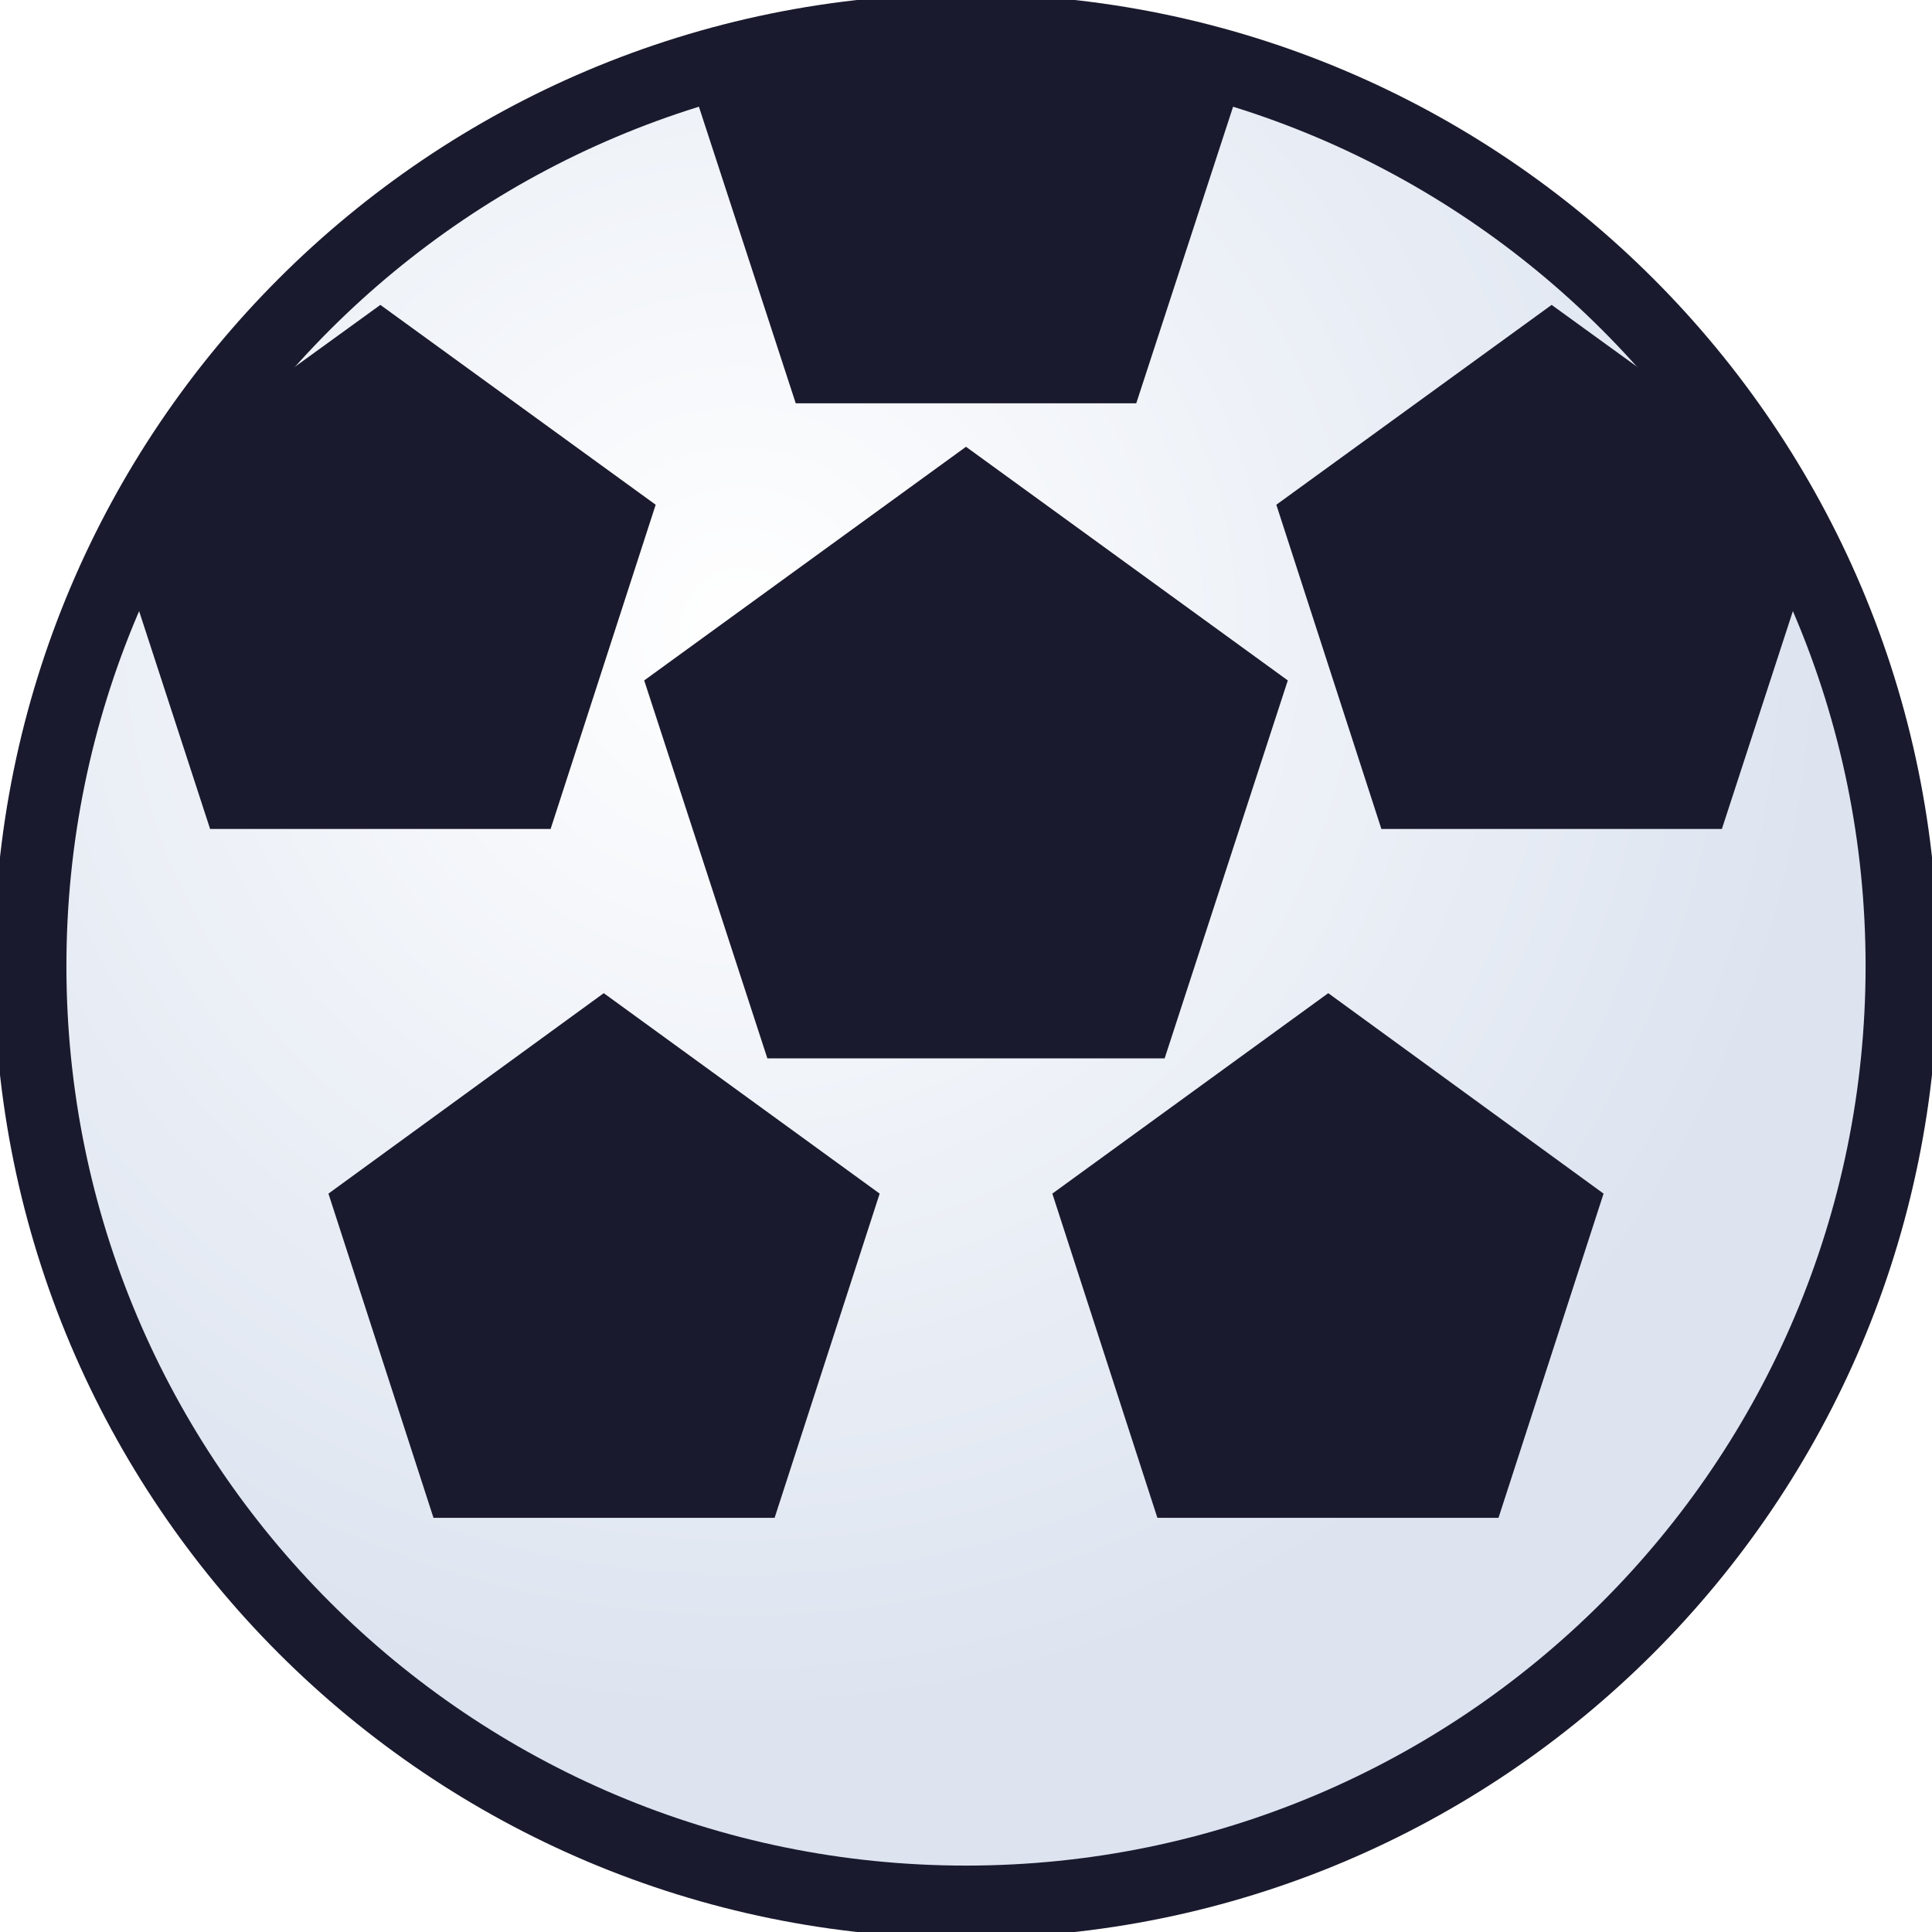
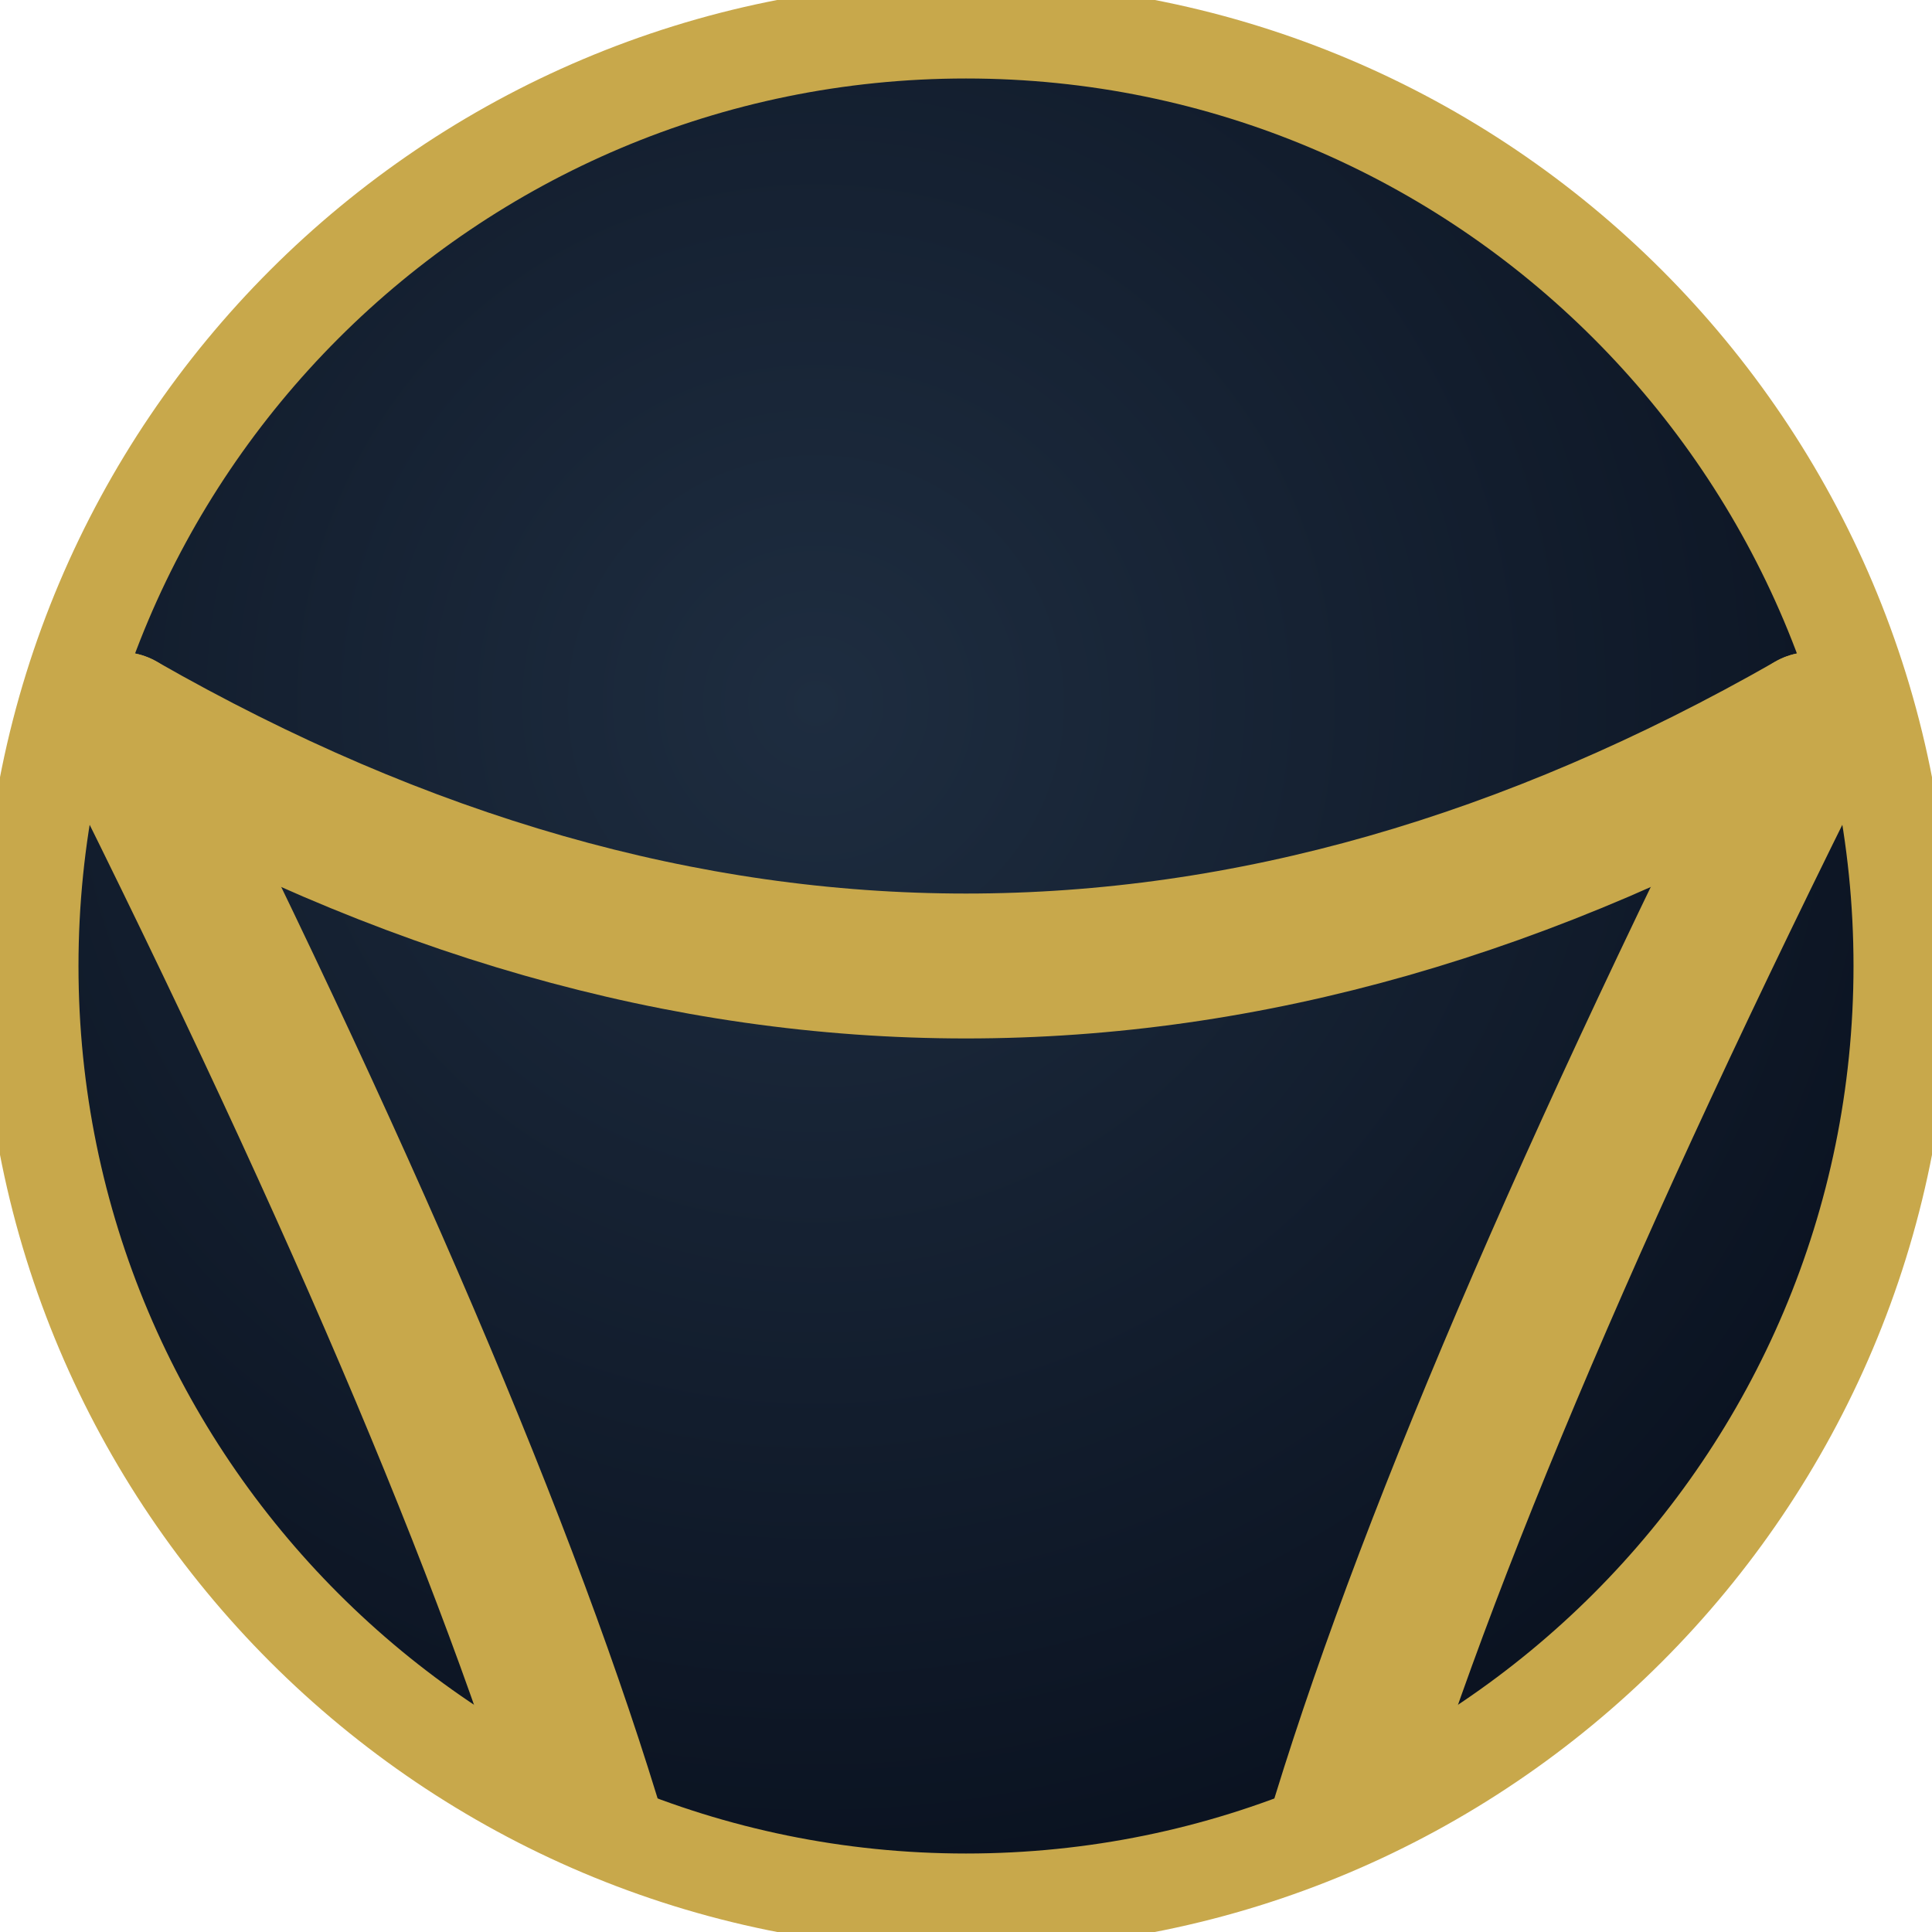
<svg xmlns="http://www.w3.org/2000/svg" viewBox="0 0 32 32">
  <defs>
-     <clipPath id="b">
+     <clipPath id="c">
      <circle cx="16" cy="16" r="15.5" />
    </clipPath>
-     <radialGradient id="shine" cx="38%" cy="32%" r="58%">
-       <stop offset="0%" stop-color="#ffffff" />
-       <stop offset="100%" stop-color="#dde4f0" />
+     <radialGradient id="bg" cx="42%" cy="36%" r="65%">
+       <stop offset="0%" stop-color="#1e2d40" />
+       <stop offset="100%" stop-color="#0a1220" />
    </radialGradient>
  </defs>
-   <circle cx="16" cy="16" r="15.5" fill="url(#shine)" />
-   <g clip-path="url(#b)" fill="#1a1a2e">
-     <polygon points="16.00,7.40 21.33,11.27 19.29,17.53 12.71,17.53 10.67,11.27" />
-     <polygon points="16.00,-2.00 20.57,1.32 18.82,6.68 13.18,6.68 11.43,1.32" />
-     <polygon points="30.27,8.36 28.52,13.73 22.88,13.73 21.14,8.36 25.70,5.05" />
-     <polygon points="24.82,25.14 19.17,25.14 17.43,19.77 22.00,16.45 26.56,19.77" />
-     <polygon points="7.18,25.14 5.44,19.77 10.00,16.45 14.57,19.77 12.83,25.14" />
-     <polygon points="1.73,8.36 6.30,5.05 10.86,8.36 9.12,13.73 3.48,13.73" />
+   <circle cx="16" cy="16" r="15.5" fill="url(#bg)" />
+   <g clip-path="url(#c)" fill="none" stroke="#c8a84b" stroke-linecap="round" stroke-linejoin="round">
+     <path d="M 2,12 Q 16,20 30,12" stroke-width="2.4" />
+     <path d="M 2,12 Q 8,24 10,31" stroke-width="2.4" />
+     <path d="M 30,12 Q 24,24 22,31" stroke-width="2.4" />
  </g>
-   <circle cx="16" cy="16" r="15.5" fill="none" stroke="#1a1a2e" stroke-width="1.2" />
+   <circle cx="16" cy="16" r="15.5" fill="none" stroke="#c8a84b" stroke-width="1.6" />
</svg>
